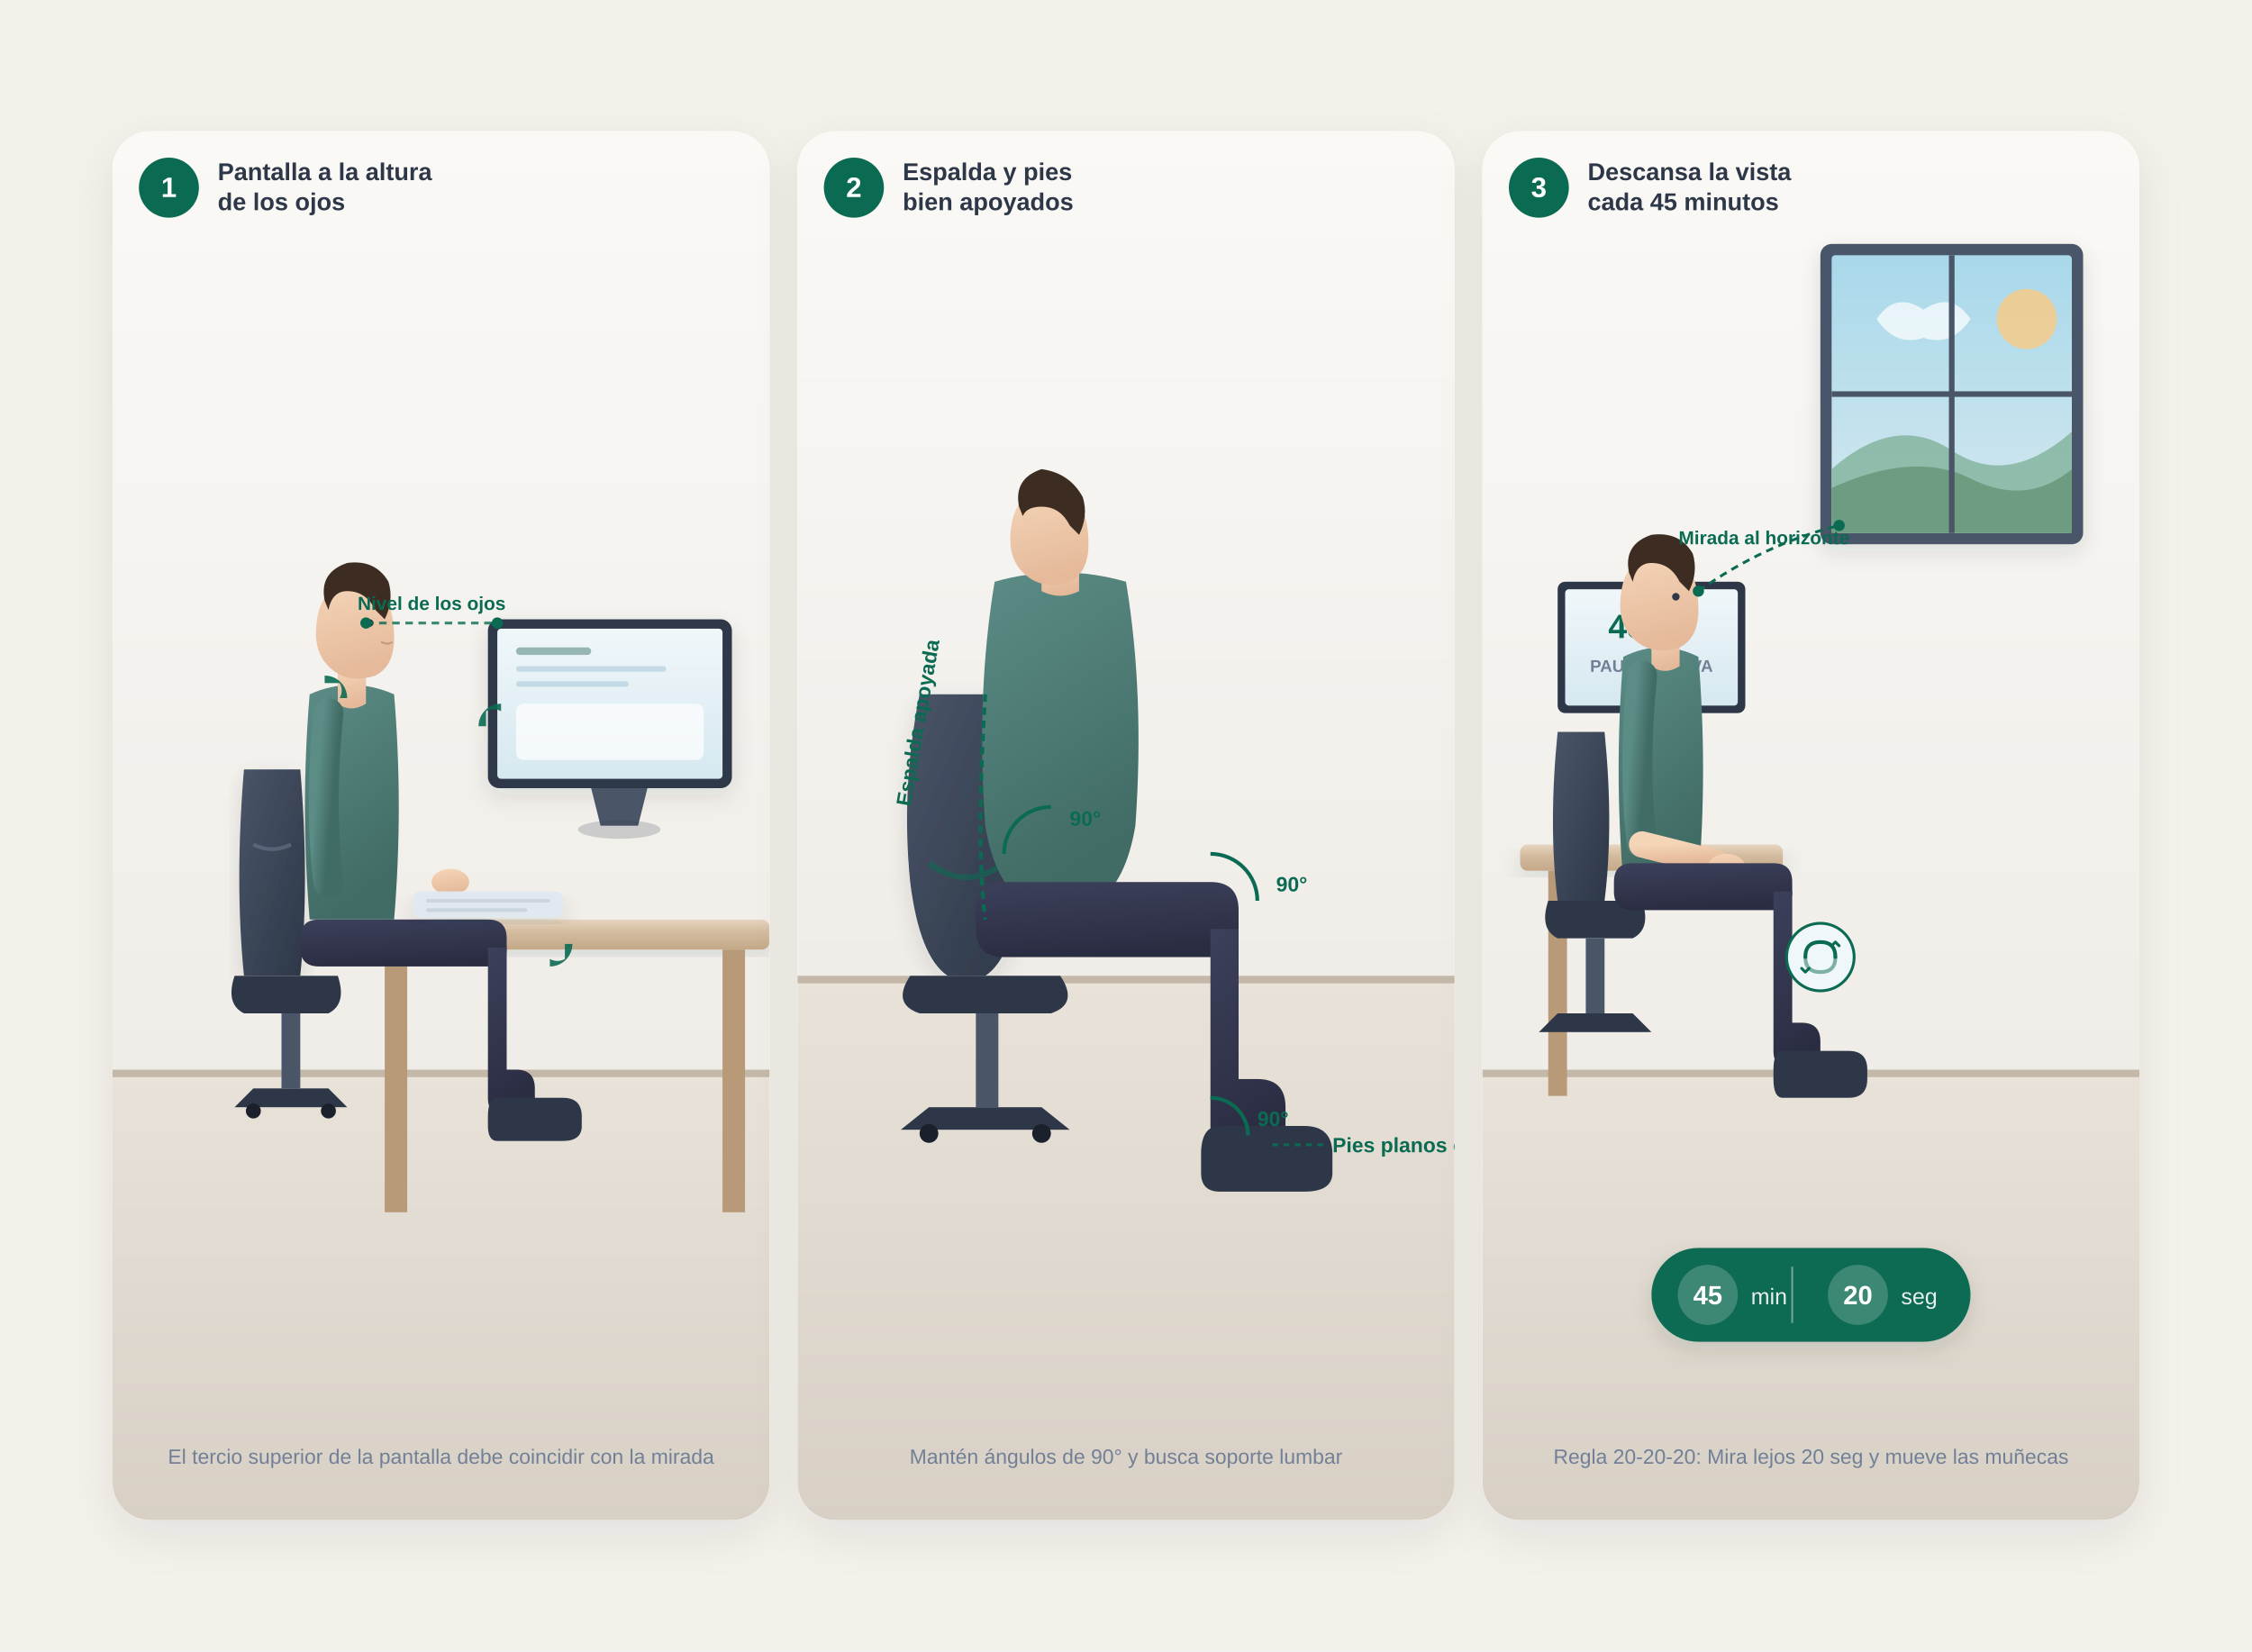
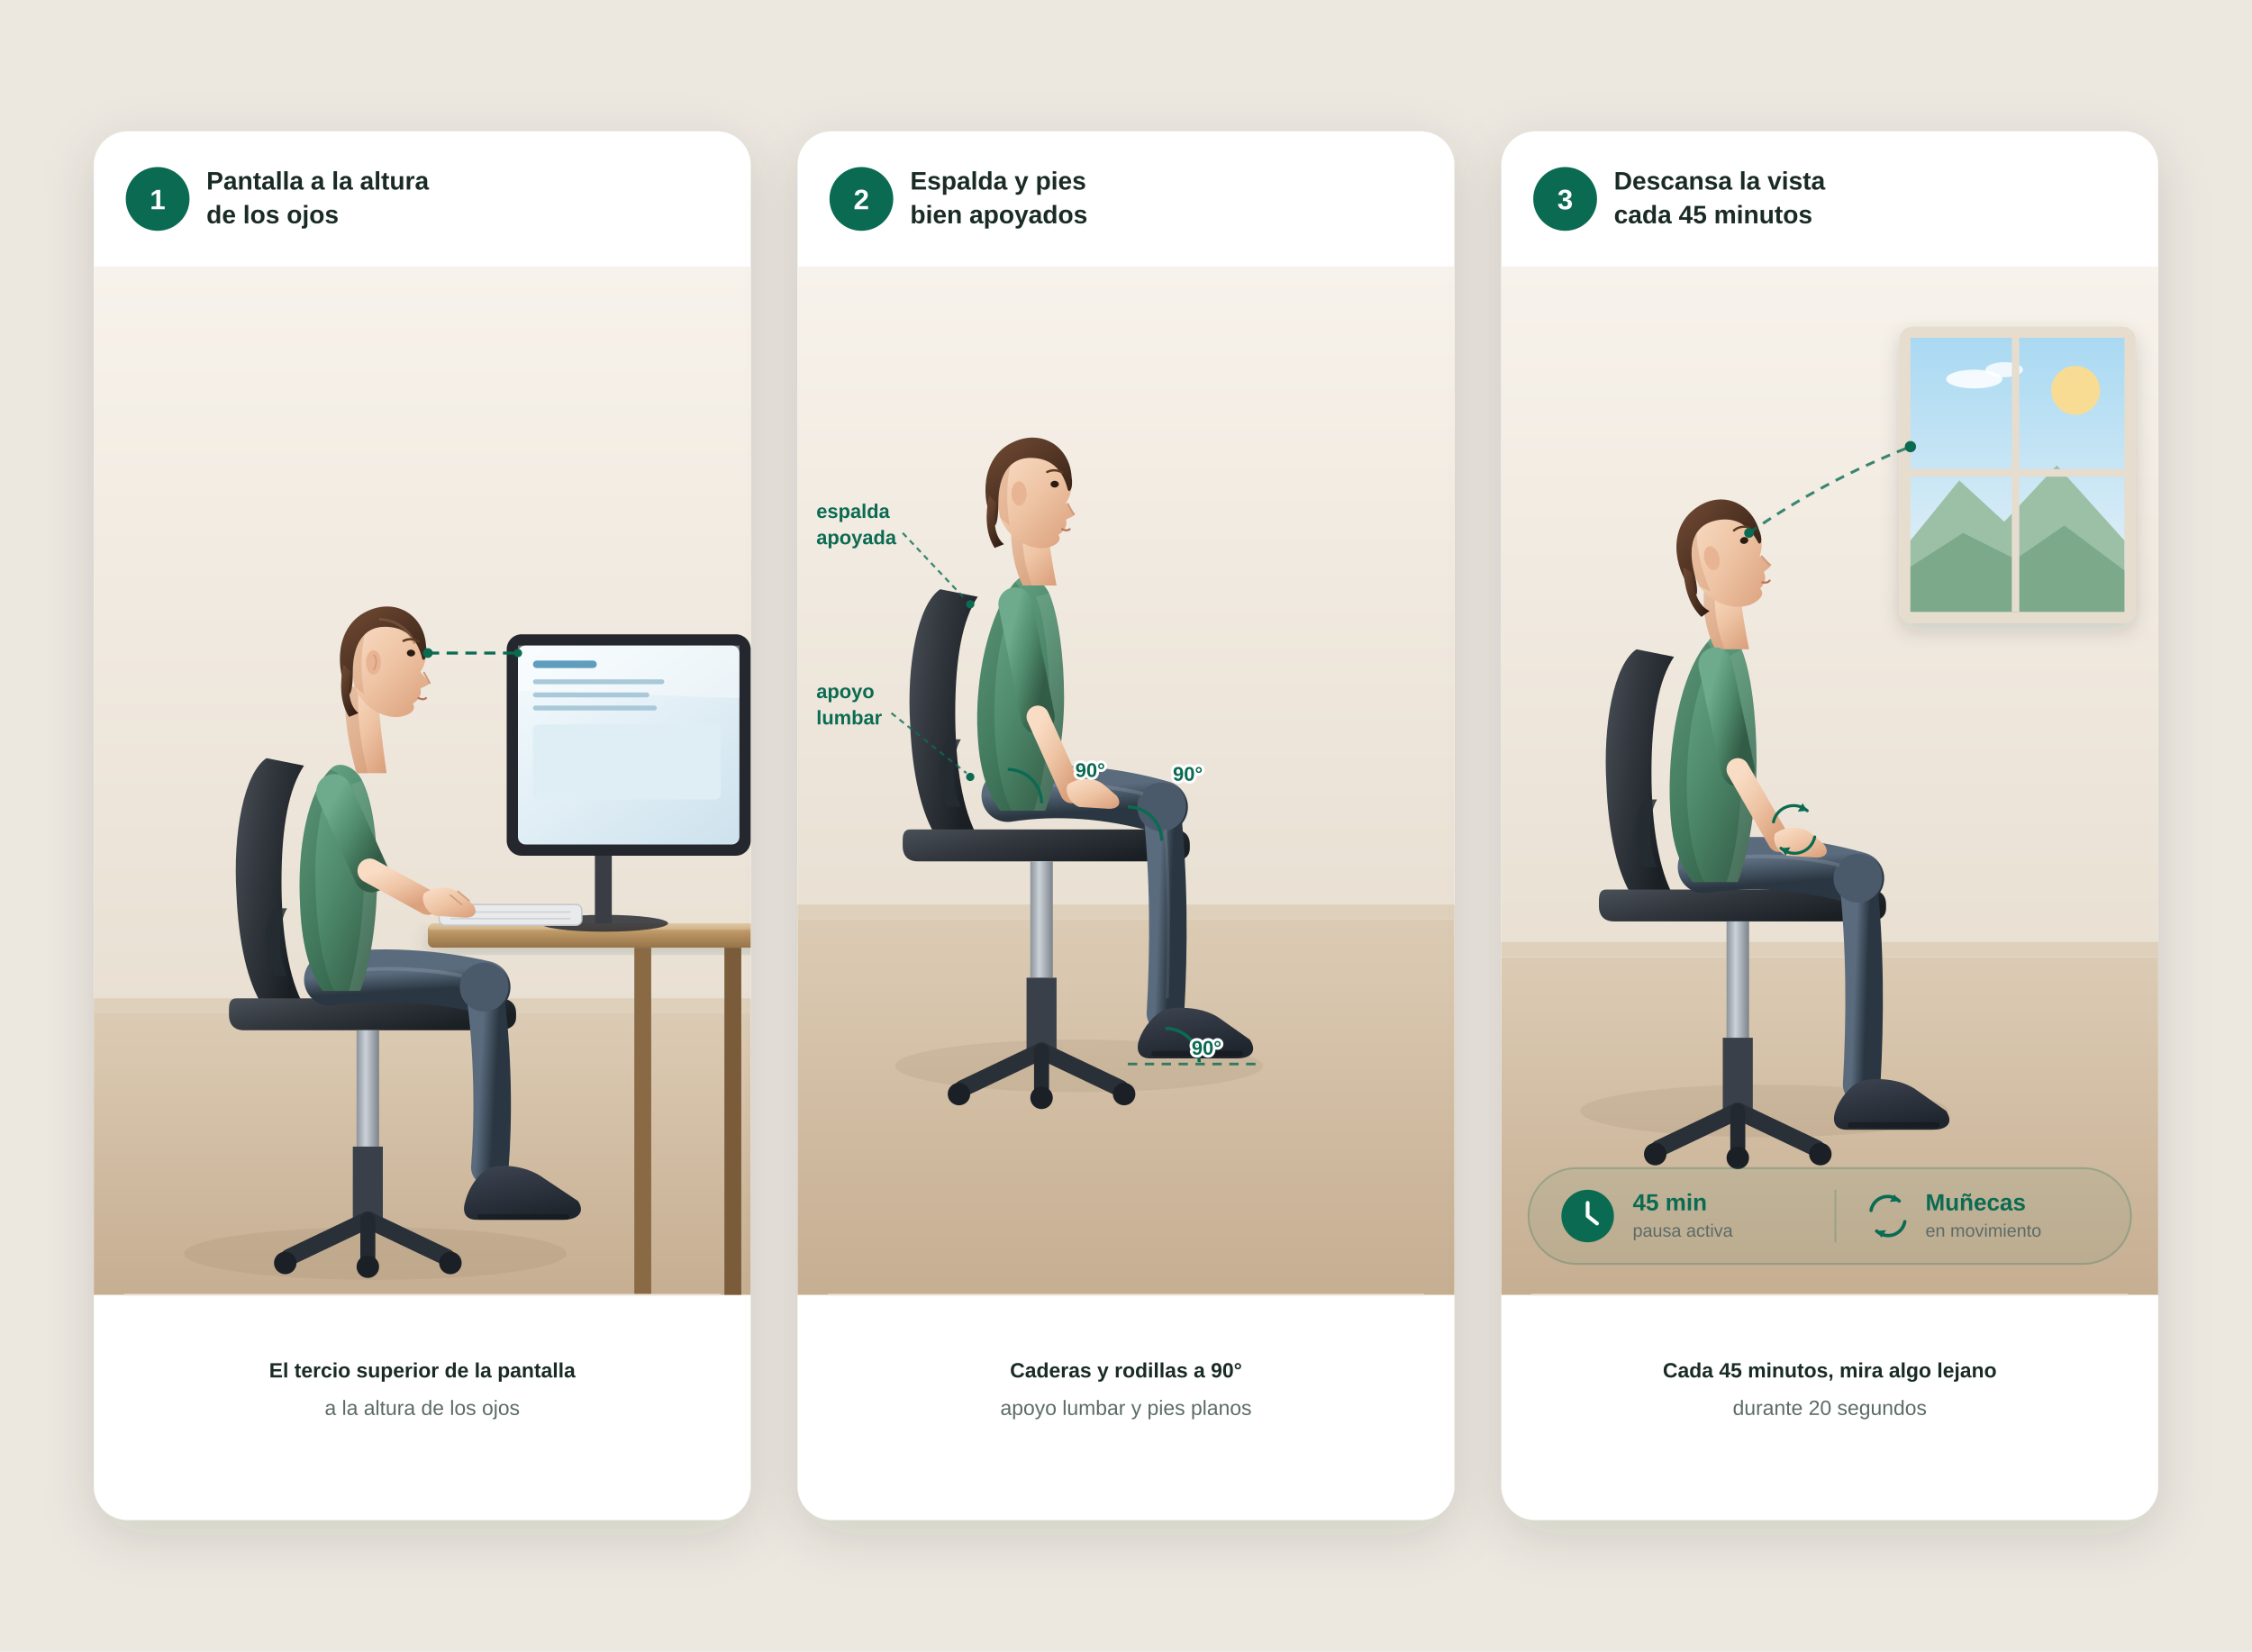
- <svg xmlns="http://www.w3.org/2000/svg" width="1200" height="880" viewBox="0 0 1200 880" role="img" aria-labelledby="erg-t erg-d" font-family="'Segoe UI', system-ui, -apple-system, 'Helvetica Neue', Arial, sans-serif">
+ <svg xmlns="http://www.w3.org/2000/svg" width="1200" height="880" viewBox="0 0 1200 880" role="img" aria-labelledby="erg-t erg-d" font-family="Segoe UI, system-ui, -apple-system, 'Helvetica Neue', Arial, sans-serif">
  <defs>
-     <filter id="shadow-soft" x="-15%" y="-15%" width="130%" height="140%">
-       <feDropShadow dx="0" dy="8" stdDeviation="12" flood-color="#1A2B3C" flood-opacity="0.08" />
+     <linearGradient id="gWall" x1="0" y1="0" x2="0" y2="1">
+       <stop offset="0" stop-color="#f7f2eb" />
+       <stop offset="1" stop-color="#e9e0d3" />
+     </linearGradient>
+     <linearGradient id="gFloor" x1="0" y1="0" x2="0" y2="1">
+       <stop offset="0" stop-color="#dccbb4" />
+       <stop offset="1" stop-color="#c6ae91" />
+     </linearGradient>
+     <linearGradient id="gDesk" x1="0" y1="0" x2="0" y2="1">
+       <stop offset="0" stop-color="#d8b88c" />
+       <stop offset="0.25" stop-color="#c39d69" />
+       <stop offset="1" stop-color="#96744a" />
+     </linearGradient>
+     <linearGradient id="gScreen" x1="0.1" y1="0" x2="0.9" y2="1">
+       <stop offset="0" stop-color="#f4fafd" />
+       <stop offset="1" stop-color="#cfe3ee" />
+     </linearGradient>
+     <linearGradient id="gSky" x1="0" y1="0" x2="0" y2="1">
+       <stop offset="0" stop-color="#a9d9f2" />
+       <stop offset="0.65" stop-color="#d3eaf6" />
+       <stop offset="1" stop-color="#eaf4fa" />
+     </linearGradient>
+     <linearGradient id="gSkin" x1="0.15" y1="0" x2="0.9" y2="1">
+       <stop offset="0" stop-color="#f9dcc4" />
+       <stop offset="0.5" stop-color="#eec4a4" />
+       <stop offset="1" stop-color="#dba17d" />
+     </linearGradient>
+     <linearGradient id="gShirt" x1="0.1" y1="0" x2="0.9" y2="1">
+       <stop offset="0" stop-color="#6dab8c" />
+       <stop offset="0.5" stop-color="#4e8a6b" />
+       <stop offset="1" stop-color="#335c46" />
+     </linearGradient>
+     <linearGradient id="gPants" x1="0.1" y1="0" x2="0.9" y2="1">
+       <stop offset="0" stop-color="#5a6b7e" />
+       <stop offset="0.5" stop-color="#42515f" />
+       <stop offset="1" stop-color="#2a3641" />
+     </linearGradient>
+     <linearGradient id="gChair" x1="0" y1="0" x2="1" y2="0.5">
+       <stop offset="0" stop-color="#4a5057" />
+       <stop offset="0.45" stop-color="#31373d" />
+       <stop offset="1" stop-color="#1a1f24" />
+     </linearGradient>
+     <linearGradient id="gHair" x1="0.2" y1="0" x2="0.9" y2="1">
+       <stop offset="0" stop-color="#6d4832" />
+       <stop offset="0.55" stop-color="#4a2f20" />
+       <stop offset="1" stop-color="#2b1a11" />
+     </linearGradient>
+     <linearGradient id="gShoe" x1="0" y1="0" x2="0.4" y2="1">
+       <stop offset="0" stop-color="#3d4552" />
+       <stop offset="1" stop-color="#20262e" />
+     </linearGradient>
+     <linearGradient id="gMetal" x1="0" y1="0" x2="1" y2="0">
+       <stop offset="0" stop-color="#8b929a" />
+       <stop offset="0.4" stop-color="#cbd2d8" />
+       <stop offset="1" stop-color="#7b828a" />
+     </linearGradient>
+     <filter id="fCard" x="-12%" y="-6%" width="124%" height="114%">
+       <feDropShadow dx="0" dy="8" stdDeviation="14" flood-color="#1a2b26" flood-opacity="0.13" />
    </filter>
-     <filter id="shadow-medium" x="-15%" y="-15%" width="130%" height="140%">
-       <feDropShadow dx="0" dy="4" stdDeviation="6" flood-color="#1A2B3C" flood-opacity="0.12" />
+     <filter id="fObj" x="-30%" y="-30%" width="160%" height="160%">
+       <feDropShadow dx="0" dy="4" stdDeviation="5" flood-color="#1a2b26" flood-opacity="0.16" />
    </filter>
-     <linearGradient id="grad-wall" x1="0" y1="0" x2="0" y2="1">
-       <stop offset="0" stop-color="#FAF9F6" />
-       <stop offset="1" stop-color="#F0EDE8" />
-     </linearGradient>
-     <linearGradient id="grad-floor" x1="0" y1="0" x2="0" y2="1">
-       <stop offset="0" stop-color="#E8E2D9" />
-       <stop offset="1" stop-color="#D8D0C5" />
-     </linearGradient>
-     <linearGradient id="grad-skin" x1="0" y1="0" x2="0.2" y2="1">
-       <stop offset="0" stop-color="#F5D5B8" />
-       <stop offset="1" stop-color="#E5B99A" />
-     </linearGradient>
-     <linearGradient id="grad-skin-shadow" x1="0" y1="0" x2="0" y2="1">
-       <stop offset="0" stop-color="#E5B99A" />
-       <stop offset="1" stop-color="#D4A585" />
-     </linearGradient>
-     <linearGradient id="grad-shirt" x1="0" y1="0" x2="0.3" y2="1">
-       <stop offset="0" stop-color="#5B8C85" />
-       <stop offset="1" stop-color="#416B65" />
-     </linearGradient>
-     <linearGradient id="grad-pants" x1="0" y1="0" x2="0.2" y2="1">
-       <stop offset="0" stop-color="#3D405B" />
-       <stop offset="1" stop-color="#2A2D42" />
-     </linearGradient>
-     <linearGradient id="grad-desk" x1="0" y1="0" x2="0" y2="1">
-       <stop offset="0" stop-color="#E8D5C0" />
-       <stop offset="0.4" stop-color="#D4BCA0" />
-       <stop offset="1" stop-color="#C4A888" />
-     </linearGradient>
-     <linearGradient id="grad-chair" x1="0" y1="0" x2="1" y2="1">
-       <stop offset="0" stop-color="#4A5568" />
-       <stop offset="1" stop-color="#2D3748" />
-     </linearGradient>
-     <linearGradient id="grad-screen" x1="0" y1="0" x2="0" y2="1">
-       <stop offset="0" stop-color="#F0F7FA" />
-       <stop offset="1" stop-color="#D6E8F0" />
-     </linearGradient>
-     <linearGradient id="grad-window" x1="0" y1="0" x2="0" y2="1">
-       <stop offset="0" stop-color="#A8D8EA" />
-       <stop offset="1" stop-color="#D4E8F0" />
-     </linearGradient>
-     <clipPath id="clip-panel">
-       <rect width="350" height="740" rx="20" />
+     <clipPath id="clipP">
+       <rect x="0" y="72" width="350" height="548" />
    </clipPath>
-     <path id="icon-90" d="M0,12 A12,12 0 0,1 12,0 L12,4 A8,8 0 0,0 4,4 L4,12 Z" fill="#0b6b52" opacity="0.9" />
+     <g id="chair">
+       <path d="M 4 -128 C -8 -120 -14 -88 -12 -56 C -11 -30 -6 -8 2 4 L 24 4 C 16 -10 12 -34 12 -62 C 12 -92 16 -112 24 -124 Z" fill="url(#gChair)" />
+       <path d="M 8 -48 C 2 -40 2 -22 8 -12 L 15 -12 C 10 -22 10 -40 15 -48 Z" fill="#252b31" opacity="0.85" />
+       <path d="M -12 0 L 128 0 C 134 0 137 3 137 8 L 137 10 C 137 15 133 17 127 17 L -8 17 C -14 17 -16 13 -16 9 L -16 6 C -16 2 -15 0 -12 0 Z" fill="url(#gChair)" />
+       <rect x="52" y="17" width="12" height="62" fill="url(#gMetal)" />
+       <rect x="50" y="79" width="16" height="40" fill="#39404a" />
+       <path d="M 58 118 L 16 138" stroke="#2a3037" stroke-width="9" stroke-linecap="round" />
+       <path d="M 58 118 L 100 138" stroke="#2a3037" stroke-width="9" stroke-linecap="round" />
+       <path d="M 58 118 L 58 138" stroke="#232930" stroke-width="8" stroke-linecap="round" />
+       <circle cx="14" cy="141" r="6" fill="#1b2026" />
+       <circle cx="102" cy="141" r="6" fill="#1b2026" />
+       <circle cx="58" cy="143" r="6" fill="#1b2026" />
+     </g>
  </defs>
-   <rect width="1200" height="880" fill="#F4F1EA" />
-   <g transform="translate(60, 70)">
-     <rect width="350" height="740" rx="20" fill="#FFFFFF" filter="url(#shadow-soft)" />
-     <g clip-path="url(#clip-panel)">
-       <rect width="350" height="500" fill="url(#grad-wall)" />
-       <path d="M0,500 L350,500 L350,740 L0,740 Z" fill="url(#grad-floor)" />
-       <rect y="500" width="350" height="4" fill="#C4B8A8" />
-       <rect x="130" y="420" width="220" height="16" rx="4" fill="url(#grad-desk)" filter="url(#shadow-medium)" />
-       <rect x="145" y="436" width="12" height="140" fill="#B89A78" />
-       <rect x="325" y="436" width="12" height="140" fill="#B89A78" />
-       <rect x="200" y="260" width="130" height="90" rx="6" fill="#2D3748" filter="url(#shadow-medium)" />
-       <rect x="205" y="265" width="120" height="80" rx="2" fill="url(#grad-screen)" />
-       <rect x="215" y="275" width="40" height="4" rx="2" fill="#5B8C85" opacity="0.6" />
-       <rect x="215" y="285" width="80" height="3" rx="1.5" fill="#A0C4D4" opacity="0.5" />
-       <rect x="215" y="293" width="60" height="3" rx="1.5" fill="#A0C4D4" opacity="0.5" />
-       <rect x="215" y="305" width="100" height="30" rx="4" fill="#FFFFFF" opacity="0.7" />
-       <path d="M255,350 L260,370 L280,370 L285,350 Z" fill="#4A5568" />
-       <ellipse cx="270" cy="372" rx="22" ry="5" fill="#2D3748" opacity="0.2" />
-       <g transform="translate(60, 340)">
-         <path d="M10,0 Q5,60 10,110 L40,110 Q45,60 40,0 Z" fill="url(#grad-chair)" filter="url(#shadow-medium)" />
-         <path d="M15,40 Q25,45 35,40" stroke="#718096" stroke-width="2" fill="none" opacity="0.5" />
-         <path d="M5,110 Q0,125 10,130 L55,130 Q65,125 60,110 Z" fill="#2D3748" />
-         <rect x="30" y="130" width="10" height="40" fill="#4A5568" />
-         <path d="M15,170 L55,170 L65,180 L5,180 Z" fill="#2D3748" />
-         <circle cx="15" cy="182" r="4" fill="#1A202C" />
-         <circle cx="55" cy="182" r="4" fill="#1A202C" />
+   <rect width="1200" height="880" fill="#ece7df" />
+   <g transform="translate(50,70)">
+     <rect width="350" height="740" rx="18" fill="#ffffff" filter="url(#fCard)" />
+     <circle cx="34" cy="36" r="17" fill="#0b6b52" />
+     <text x="34" y="41.5" text-anchor="middle" font-size="15" font-weight="700" fill="#ffffff">1</text>
+     <text x="60" y="31" font-size="13.5" font-weight="700" fill="#1a2b26">Pantalla a la altura</text>
+     <text x="60" y="49" font-size="13.5" font-weight="700" fill="#1a2b26">de los ojos</text>
+     <g clip-path="url(#clipP)">
+       <rect x="0" y="72" width="350" height="398" fill="url(#gWall)" />
+       <rect x="0" y="470" width="350" height="150" fill="url(#gFloor)" />
+       <rect x="0" y="462" width="350" height="8" fill="#ded0bb" />
+       <ellipse cx="150" cy="598" rx="102" ry="14" fill="#8a7355" opacity="0.14" />
+       <rect x="178" y="422" width="180" height="13" rx="3" fill="url(#gDesk)" filter="url(#fObj)" />
+       <rect x="178" y="422" width="180" height="3.5" rx="1.75" fill="#ffffff" opacity="0.22" />
+       <rect x="288" y="435" width="9" height="185" fill="#8a6a45" />
+       <rect x="336" y="435" width="9" height="185" fill="#7a5c3a" />
+       <ellipse cx="272" cy="422" rx="34" ry="4.5" fill="#2a2d33" opacity="0.85" />
+       <rect x="267" y="384" width="9" height="38" fill="#3a3d44" />
+       <rect x="220" y="268" width="130" height="118" rx="8" fill="#24272d" />
+       <rect x="226" y="274" width="118" height="106" rx="4" fill="url(#gScreen)" />
+       <path d="M 226 274 L 344 274 L 344 302 L 226 298 Z" fill="#ffffff" opacity="0.38" />
+       <rect x="234" y="282" width="34" height="4" rx="2" fill="#5f9dbe" />
+       <rect x="234" y="292" width="70" height="2.6" rx="1.3" fill="#a9c9d9" />
+       <rect x="234" y="299" width="62" height="2.6" rx="1.3" fill="#a9c9d9" />
+       <rect x="234" y="306" width="66" height="2.6" rx="1.3" fill="#a9c9d9" />
+       <rect x="234" y="316" width="100" height="40" rx="3" fill="#dfeef5" />
+       <rect x="184" y="412" width="76" height="11" rx="3" fill="#e9eaec" stroke="#c6c8cc" stroke-width="0.8" />
+       <path d="M 190 416 H 254 M 190 419.5 H 254" stroke="#cfd1d5" stroke-width="0.8" />
+       <use href="#chair" transform="translate(88,462)" />
+       <path d="M 126 452 C 152 448 182 450 208 456" fill="none" stroke="url(#gPants)" stroke-width="28" stroke-linecap="round" />
+       <path d="M 208 456 C 213 490 213 528 211 552" fill="none" stroke="url(#gPants)" stroke-width="20" stroke-linecap="round" />
+       <circle cx="208" cy="456" r="13" fill="#4a5a6a" />
+       <path d="M 212 552 C 206 554 200 562 198 570 C 196 576 198 580 204 580 L 250 580 C 258 580 262 576 258 570 L 240 558 C 232 552 220 550 212 552 Z" fill="url(#gShoe)" />
+       <path d="M 206 578.5 L 252 578.5" stroke="#12161b" stroke-width="3" stroke-linecap="round" opacity="0.55" />
+       <path d="M 132 448 C 152 445 176 446 196 450" fill="none" stroke="#ffffff" stroke-width="2" opacity="0.13" />
+       <path d="M 126 340 C 114 352 108 382 110 414 C 111 436 116 450 122 458 L 142 458 C 148 442 151 418 151 396 C 151 374 148 356 143 346 C 139 338 130 335 126 340 Z" fill="url(#gShirt)" />
+       <path d="M 126 340 C 114 352 108 382 110 414 C 111 436 116 450 122 458 L 128 458 C 121 444 118 418 118 396 C 118 372 122 352 130 342 Z" fill="#1e4634" opacity="0.24" />
+       <path d="M 143 346 C 148 358 151 378 151 396 C 151 418 148 442 142 458 L 136 458 C 141 440 144 416 144 396 C 144 376 141 358 137 348 Z" fill="#ffffff" opacity="0.1" />
+       <path d="M 134 296 C 133 312 136 328 140 342 L 156 342 C 154 328 152 312 151 296 Z" fill="url(#gSkin)" />
+       <path d="M 134 296 C 133 312 136 328 140 342 L 146 342 C 142 326 140 310 141 296 Z" fill="#c98f6c" opacity="0.38" />
+       <path d="M 155 255 C 168 255 176 264 177 276 C 177.5 281 176 285 174 288 L 179 294 C 177 296 175 296 174 297 C 175 300 173 303 170 305 C 172 308 169 311 163 312 C 153 313 143 306 139 296 C 136 286 137 268 144 261 C 147 257 151 255 155 255 Z" fill="url(#gSkin)" />
+       <path d="M 139 296 C 137 286 138 270 146 262 C 142 274 142 288 144 300 Z" fill="#d19a78" opacity="0.4" />
+       <ellipse cx="149" cy="283" rx="4" ry="6.5" fill="#e8b494" />
+       <path d="M 149 279 C 151 280 151 285 149 287" fill="none" stroke="#cf9b7b" stroke-width="0.8" />
+       <path d="M 136 300 C 128 286 129 264 145 256 C 161 248 176 258 177 274 C 178 280 176 283 175 281 C 172 269 165 264 155 264 C 144 264 138 273 138 288 C 138 296 137 300 136 300 Z" fill="url(#gHair)" />
+       <path d="M 137 288 C 135 298 136 306 141 310 L 136 312 C 131 304 131 294 133 284 Z" fill="url(#gHair)" />
+       <path d="M 152 260 C 160 260 168 265 171 273" fill="none" stroke="#8a6144" stroke-width="1.4" opacity="0.55" />
+       <ellipse cx="169" cy="278" rx="2.2" ry="1.8" fill="#2b1c12" />
+       <path d="M 165 271.5 Q 169 269.6 173 271.8" stroke="#5a3a20" stroke-width="1.2" fill="none" stroke-linecap="round" />
+       <path d="M 173 302 Q 175.5 303.2 177 302" stroke="#b8745e" stroke-width="1.1" fill="none" stroke-linecap="round" />
+       <path d="M 176 288.5 L 179 294" stroke="#d19a78" stroke-width="1" fill="none" stroke-linecap="round" />
+       <path d="M 128 352 L 148 396" stroke="url(#gShirt)" stroke-width="19" stroke-linecap="round" />
+       <path d="M 147 394 L 178 411" stroke="url(#gSkin)" stroke-width="13" stroke-linecap="round" />
+       <path d="M 176 406 C 182 402 190 402 195 406 L 202 412 C 205 416 203 419 198 419 L 182 418 C 177 416 174 410 176 406 Z" fill="url(#gSkin)" />
+       <path d="M 190 407 L 196 412 M 194 405 L 200 410" stroke="#d3a184" stroke-width="0.9" stroke-linecap="round" />
+       <path d="M 178 278 H 226" stroke="#0b6b52" stroke-width="1.6" stroke-dasharray="6 4" fill="none" />
+       <circle cx="178" cy="278" r="2.6" fill="#0b6b52" />
+       <circle cx="226" cy="278" r="2.2" fill="#0b6b52" />
+     </g>
+     <line x1="16" y1="620" x2="334" y2="620" stroke="#ece5db" stroke-width="1" />
+     <text x="175" y="664" text-anchor="middle" font-size="11" font-weight="600" fill="#1a2b26">El tercio superior de la pantalla</text>
+     <text x="175" y="684" text-anchor="middle" font-size="11" fill="#5c6b68">a la altura de los ojos</text>
+   </g>
+   <g transform="translate(425,70)">
+     <rect width="350" height="740" rx="18" fill="#ffffff" filter="url(#fCard)" />
+     <circle cx="34" cy="36" r="17" fill="#0b6b52" />
+     <text x="34" y="41.5" text-anchor="middle" font-size="15" font-weight="700" fill="#ffffff">2</text>
+     <text x="60" y="31" font-size="13.5" font-weight="700" fill="#1a2b26">Espalda y pies</text>
+     <text x="60" y="49" font-size="13.5" font-weight="700" fill="#1a2b26">bien apoyados</text>
+     <g clip-path="url(#clipP)">
+       <rect x="0" y="72" width="350" height="348" fill="url(#gWall)" />
+       <rect x="0" y="420" width="350" height="200" fill="url(#gFloor)" />
+       <rect x="0" y="412" width="350" height="8" fill="#ded0bb" />
+       <ellipse cx="150" cy="498" rx="98" ry="14" fill="#8a7355" opacity="0.14" />
+       <use href="#chair" transform="translate(72,372)" />
+       <path d="M 112 354 C 138 350 166 352 194 360" fill="none" stroke="url(#gPants)" stroke-width="28" stroke-linecap="round" />
+       <path d="M 194 360 C 198 396 198 436 196 470" fill="none" stroke="url(#gPants)" stroke-width="20" stroke-linecap="round" />
+       <circle cx="194" cy="360" r="13" fill="#4a5a6a" />
+       <path d="M 196 468 C 190 470 184 478 182 484 C 180 490 182 494 188 494 L 234 494 C 242 494 245 490 241 484 L 224 472 C 216 467 204 466 196 468 Z" fill="url(#gShoe)" />
+       <path d="M 190 491.5 L 236 491.5" stroke="#12161b" stroke-width="3" stroke-linecap="round" opacity="0.55" />
+       <path d="M 118 350 C 140 347 164 348 184 353" fill="none" stroke="#ffffff" stroke-width="2" opacity="0.13" />
+       <path d="M 196 372 C 198 400 198 436 197 462" fill="none" stroke="#ffffff" stroke-width="1.6" opacity="0.1" />
+       <path d="M 116 240 C 102 256 94 292 96 322 C 97 342 102 354 108 362 L 132 362 C 138 346 142 322 142 302 C 142 280 139 258 134 246 C 130 238 121 234 116 240 Z" fill="url(#gShirt)" />
+       <path d="M 116 240 C 102 256 94 292 96 322 C 97 342 102 354 108 362 L 114 362 C 107 348 104 324 105 302 C 106 278 110 258 119 244 Z" fill="#1e4634" opacity="0.24" />
+       <path d="M 134 246 C 139 260 142 280 142 302 C 142 322 138 346 132 362 L 126 362 C 132 344 134 320 134 300 C 134 278 131 258 127 248 Z" fill="#ffffff" opacity="0.1" />
+       <path d="M 114 208 C 113 222 116 234 120 242 L 138 242 C 136 232 134 220 133 208 Z" fill="url(#gSkin)" />
+       <path d="M 114 208 C 113 222 116 234 120 242 L 125 242 C 121 232 119 220 120 208 Z" fill="#c98f6c" opacity="0.38" />
+       <path d="M 124 165 C 137 165 145 174 146 186 C 146.5 191 145 195 143 198 L 148 204 C 146 206 144 206 143 207 C 144 210 142 213 139 215 C 141 218 138 221 132 222 C 122 223 112 216 108 206 C 105 196 106 178 113 171 C 116 167 120 165 124 165 Z" fill="url(#gSkin)" />
+       <path d="M 108 206 C 106 196 107 180 115 172 C 111 184 111 198 113 210 Z" fill="#d19a78" opacity="0.4" />
+       <ellipse cx="118" cy="193" rx="4" ry="6.5" fill="#e8b494" />
+       <path d="M 105 210 C 97 196 98 174 114 166 C 130 158 145 168 146 184 C 147 190 145 193 144 191 C 141 179 134 174 124 174 C 113 174 107 183 107 198 C 107 206 106 210 105 210 Z" fill="url(#gHair)" />
+       <path d="M 106 198 C 104 208 105 216 110 220 L 105 222 C 100 214 100 204 102 194 Z" fill="url(#gHair)" />
+       <ellipse cx="137" cy="188" rx="2.2" ry="1.8" fill="#2b1c12" />
+       <path d="M 133 181.5 Q 137 179.6 141 181.8" stroke="#5a3a20" stroke-width="1.2" fill="none" stroke-linecap="round" />
+       <path d="M 141 212 Q 143.5 213.2 145 212" stroke="#b8745e" stroke-width="1.1" fill="none" stroke-linecap="round" />
+       <path d="M 144 198.5 L 147 204" stroke="#d19a78" stroke-width="1" fill="none" stroke-linecap="round" />
+       <path d="M 116 252 L 128 312" stroke="url(#gShirt)" stroke-width="18" stroke-linecap="round" />
+       <path d="M 128 312 L 146 352" stroke="url(#gSkin)" stroke-width="12" stroke-linecap="round" />
+       <path d="M 144 348 C 150 344 158 344 163 348 L 170 354 C 173 358 171 361 166 361 L 150 360 C 145 358 142 352 144 348 Z" fill="url(#gSkin)" />
+       <path d="M 112 340 A 18 18 0 0 1 130 358" fill="none" stroke="#0b6b52" stroke-width="1.7" />
+       <text x="148" y="344" font-size="10.5" font-weight="700" fill="#0b6b52" stroke="#ffffff" stroke-width="3" paint-order="stroke" stroke-linejoin="round">90°</text>
+       <path d="M 176 360 A 18 18 0 0 1 194 378" fill="none" stroke="#0b6b52" stroke-width="1.7" />
+       <text x="200" y="346" font-size="10.5" font-weight="700" fill="#0b6b52" stroke="#ffffff" stroke-width="3" paint-order="stroke" stroke-linejoin="round">90°</text>
+       <path d="M 196 478 A 18 18 0 0 1 214 496" fill="none" stroke="#0b6b52" stroke-width="1.7" />
+       <text x="210" y="492" font-size="10.5" font-weight="700" fill="#0b6b52" stroke="#ffffff" stroke-width="3" paint-order="stroke" stroke-linejoin="round">90°</text>
+       <path d="M 176 497 H 246" stroke="#0b6b52" stroke-width="1.4" stroke-dasharray="5 4" opacity="0.8" />
+       <text x="10" y="206" font-size="10.5" font-weight="700" fill="#0b6b52">espalda</text>
+       <text x="10" y="220" font-size="10.5" font-weight="700" fill="#0b6b52">apoyada</text>
+       <path d="M 56 214 L 90 250" stroke="#0b6b52" stroke-width="1.1" stroke-dasharray="3 2.5" fill="none" opacity="0.8" />
+       <circle cx="92" cy="252" r="2.2" fill="#0b6b52" />
+       <text x="10" y="302" font-size="10.5" font-weight="700" fill="#0b6b52">apoyo</text>
+       <text x="10" y="316" font-size="10.5" font-weight="700" fill="#0b6b52">lumbar</text>
+       <path d="M 50 310 L 90 342" stroke="#0b6b52" stroke-width="1.1" stroke-dasharray="3 2.5" fill="none" opacity="0.8" />
+       <circle cx="92" cy="344" r="2.2" fill="#0b6b52" />
+     </g>
+     <line x1="16" y1="620" x2="334" y2="620" stroke="#ece5db" stroke-width="1" />
+     <text x="175" y="664" text-anchor="middle" font-size="11" font-weight="600" fill="#1a2b26">Caderas y rodillas a 90°</text>
+     <text x="175" y="684" text-anchor="middle" font-size="11" fill="#5c6b68">apoyo lumbar y pies planos</text>
+   </g>
+   <g transform="translate(800,70)">
+     <rect width="350" height="740" rx="18" fill="#ffffff" filter="url(#fCard)" />
+     <circle cx="34" cy="36" r="17" fill="#0b6b52" />
+     <text x="34" y="41.5" text-anchor="middle" font-size="15" font-weight="700" fill="#ffffff">3</text>
+     <text x="60" y="31" font-size="13.5" font-weight="700" fill="#1a2b26">Descansa la vista</text>
+     <text x="60" y="49" font-size="13.5" font-weight="700" fill="#1a2b26">cada 45 minutos</text>
+     <g clip-path="url(#clipP)">
+       <rect x="0" y="72" width="350" height="368" fill="url(#gWall)" />
+       <rect x="0" y="440" width="350" height="180" fill="url(#gFloor)" />
+       <rect x="0" y="432" width="350" height="8" fill="#ded0bb" />
+       <ellipse cx="140" cy="522" rx="98" ry="14" fill="#8a7355" opacity="0.14" />
+       <rect x="212" y="104" width="126" height="158" rx="7" fill="#e6ddcf" filter="url(#fObj)" />
+       <rect x="218" y="110" width="114" height="146" fill="url(#gSky)" />
+       <circle cx="306" cy="138" r="13" fill="#f8dc94" />
+       <ellipse cx="252" cy="132" rx="15" ry="5" fill="#ffffff" opacity="0.85" />
+       <ellipse cx="268" cy="127" rx="10" ry="4" fill="#ffffff" opacity="0.8" />
+       <path d="M 218 218 L 244 186 L 268 208 L 296 178 L 332 218 L 332 256 L 218 256 Z" fill="#9cc0a6" />
+       <path d="M 218 232 L 246 214 L 274 228 L 300 210 L 332 234 L 332 256 L 218 256 Z" fill="#7ba98a" />
+       <rect x="272" y="110" width="4" height="146" fill="#e6ddcf" />
+       <rect x="218" y="180" width="114" height="4" fill="#e6ddcf" />
+       <use href="#chair" transform="translate(68,404)" />
+       <path d="M 108 392 C 134 388 162 390 190 398" fill="none" stroke="url(#gPants)" stroke-width="28" stroke-linecap="round" />
+       <path d="M 190 398 C 194 434 194 472 192 508" fill="none" stroke="url(#gPants)" stroke-width="20" stroke-linecap="round" />
+       <circle cx="190" cy="398" r="13" fill="#4a5a6a" />
+       <path d="M 192 506 C 186 508 180 516 178 522 C 176 528 178 532 184 532 L 230 532 C 238 532 241 528 237 522 L 220 510 C 212 505 200 504 192 506 Z" fill="url(#gShoe)" />
+       <path d="M 186 529.5 L 232 529.5" stroke="#12161b" stroke-width="3" stroke-linecap="round" opacity="0.55" />
+       <path d="M 114 388 C 136 385 160 386 180 391" fill="none" stroke="#ffffff" stroke-width="2" opacity="0.13" />
+       <path d="M 110 272 C 96 288 88 326 90 362 C 91 382 96 392 102 400 L 126 400 C 132 384 136 358 136 336 C 136 312 133 288 128 276 C 124 268 115 264 110 272 Z" fill="url(#gShirt)" />
+       <path d="M 110 272 C 96 288 88 326 90 362 C 91 382 96 392 102 400 L 108 400 C 101 386 98 362 99 340 C 100 316 104 296 113 278 Z" fill="#1e4634" opacity="0.24" />
+       <path d="M 128 276 C 133 290 136 312 136 336 C 136 358 132 384 126 400 L 120 400 C 126 382 128 358 128 338 C 128 316 125 296 121 280 Z" fill="#ffffff" opacity="0.1" />
+       <path d="M 108 244 C 107 258 110 268 114 276 L 132 276 C 130 266 128 254 127 244 Z" fill="url(#gSkin)" />
+       <path d="M 108 244 C 107 258 110 268 114 276 L 119 276 C 115 266 113 254 114 244 Z" fill="#c98f6c" opacity="0.38" />
+       <g transform="rotate(-14 118 226)">
+         <path d="M 118 198 C 131 198 139 207 140 219 C 140.5 224 139 228 137 231 L 142 237 C 140 239 138 239 137 240 C 138 243 136 246 133 248 C 135 251 132 254 126 255 C 116 256 106 249 102 239 C 99 229 100 211 107 204 C 110 200 114 198 118 198 Z" fill="url(#gSkin)" />
+         <path d="M 102 239 C 100 229 101 213 109 205 C 105 217 105 231 107 243 Z" fill="#d19a78" opacity="0.4" />
+         <ellipse cx="112" cy="226" rx="4" ry="6.5" fill="#e8b494" />
+         <path d="M 99 243 C 91 229 92 207 108 199 C 124 191 139 201 140 217 C 141 223 139 226 138 224 C 135 212 128 207 118 207 C 107 207 101 216 101 231 C 101 239 100 243 99 243 Z" fill="url(#gHair)" />
+         <path d="M 100 231 C 98 241 99 249 104 253 L 99 255 C 94 247 94 237 96 227 Z" fill="url(#gHair)" />
+         <ellipse cx="131" cy="221" rx="2.2" ry="1.8" fill="#2b1c12" />
+         <path d="M 127 214.5 Q 131 212.6 135 214.8" stroke="#5a3a20" stroke-width="1.2" fill="none" stroke-linecap="round" />
+         <path d="M 135 245 Q 137.5 246.2 139 245" stroke="#b8745e" stroke-width="1.1" fill="none" stroke-linecap="round" />
+         <path d="M 138 231.5 L 141 237" stroke="#d19a78" stroke-width="1" fill="none" stroke-linecap="round" />
      </g>
-       <g transform="translate(85, 200)">
-         <path d="M25,220 L115,220 Q125,220 125,230 L125,235 Q125,245 115,245 L25,245 Q15,245 15,235 L15,230 Q15,220 25,220 Z" fill="url(#grad-pants)" />
-         <path d="M115,235 L115,315 Q115,325 125,325 L130,325 Q140,325 140,315 L140,310 Q140,300 130,300 L125,300 L125,235 Z" fill="url(#grad-pants)" />
-         <path d="M120,315 L155,315 Q165,315 165,325 L165,330 Q165,338 155,338 L120,338 Q115,338 115,330 L115,325 Q115,315 120,315 Z" fill="#2D3748" />
-         <path d="M20,100 Q15,160 20,220 L65,220 Q70,160 65,100 Q42,90 20,100 Z" fill="url(#grad-shirt)" />
-         <path d="M35,85 L35,105 Q42,110 50,105 L50,85 Z" fill="url(#grad-skin)" />
-         <path d="M42,40 Q30,40 25,55 Q20,75 30,85 Q40,95 55,90 Q65,85 65,70 Q65,50 55,42 Q48,38 42,40 Z" fill="url(#grad-skin)" />
-         <path d="M28,50 Q25,35 40,30 Q55,28 62,40 Q65,50 60,60 L55,55 Q50,45 40,45 Q32,45 30,55 Z" fill="#3D2C22" />
-         <circle cx="52" cy="62" r="2" fill="#2D3748" />
-         <path d="M58,72 Q62,74 64,72" stroke="#C49A7A" stroke-width="1" fill="none" />
-         <path d="M30,110 Q25,160 30,200" stroke="url(#grad-shirt)" stroke-width="16" stroke-linecap="round" fill="none" />
-         <path d="M30,200 L90,200" stroke="url(#grad-skin)" stroke-width="14" stroke-linecap="round" fill="none" />
-         <ellipse cx="95" cy="200" rx="10" ry="7" fill="url(#grad-skin)" />
+       <path d="M 114 284 L 126 340" stroke="url(#gShirt)" stroke-width="18" stroke-linecap="round" />
+       <path d="M 126 340 L 148 378" stroke="url(#gSkin)" stroke-width="12" stroke-linecap="round" />
+       <path d="M 146 374 C 152 370 160 370 165 374 L 172 380 C 175 384 173 387 168 387 L 152 386 C 147 384 144 378 146 374 Z" fill="url(#gSkin)" />
+       <g transform="translate(156,372)" fill="none" stroke="#0b6b52" stroke-width="1.6" stroke-linecap="round">
+         <path d="M -11 -4 A 11 11 0 0 1 7 -10" />
+         <path d="M 7 -10 L 2 -9.5 L 4.5 -14 Z" fill="#0b6b52" stroke="none" />
+         <path d="M 11 4 A 11 11 0 0 1 -7 10" />
+         <path d="M -7 10 L -2 9.5 L -4.5 14 Z" fill="#0b6b52" stroke="none" />
      </g>
-       <rect x="160" y="405" width="80" height="14" rx="4" fill="#E2E8F0" filter="url(#shadow-medium)" />
-       <line x1="168" y1="410" x2="232" y2="410" stroke="#CBD5E0" stroke-width="2" stroke-linecap="round" />
-       <line x1="168" y1="415" x2="220" y2="415" stroke="#CBD5E0" stroke-width="2" stroke-linecap="round" />
-       <line x1="135" y1="262" x2="205" y2="262" stroke="#0b6b52" stroke-width="1.5" stroke-dasharray="4 3" opacity="0.8" />
-       <circle cx="135" cy="262" r="3" fill="#0b6b52" />
-       <circle cx="205" cy="262" r="3" fill="#0b6b52" />
-       <text x="170" y="255" text-anchor="middle" font-size="10" font-weight="600" fill="#0b6b52">Nivel de los ojos</text>
-       <use href="#icon-90" x="105" y="290" transform="rotate(90, 115, 300)" />
-       <use href="#icon-90" x="195" y="305" />
-       <use href="#icon-90" x="225" y="425" transform="rotate(180, 235, 435)" />
-     </g>
-     <circle cx="30" cy="30" r="16" fill="#0b6b52" />
-     <text x="30" y="35" text-anchor="middle" font-size="15" font-weight="700" fill="#FFFFFF">1</text>
-     <text x="56" y="26" font-size="13" font-weight="700" fill="#2D3748">Pantalla a la altura</text>
-     <text x="56" y="42" font-size="13" font-weight="700" fill="#2D3748">de los ojos</text>
-     <text x="175" y="710" text-anchor="middle" font-size="11" fill="#718096">El tercio superior de la pantalla debe coincidir con la mirada</text>
-   </g>
-   <g transform="translate(425, 70)">
-     <rect width="350" height="740" rx="20" fill="#FFFFFF" filter="url(#shadow-soft)" />
-     <g clip-path="url(#clip-panel)">
-       <rect width="350" height="450" fill="url(#grad-wall)" />
-       <path d="M0,450 L350,450 L350,740 L0,740 Z" fill="url(#grad-floor)" />
-       <rect y="450" width="350" height="4" fill="#C4B8A8" />
-       <g transform="translate(50, 300)">
-         <path d="M15,0 Q5,50 10,100 Q15,140 30,150 L50,150 Q65,140 70,100 Q75,50 65,0 Z" fill="url(#grad-chair)" filter="url(#shadow-medium)" />
-         <path d="M20,90 Q40,105 60,90" stroke="#0b6b52" stroke-width="3" fill="none" opacity="0.6" />
-         <path d="M10,150 Q0,165 15,170 L85,170 Q100,165 90,150 Z" fill="#2D3748" />
-         <rect x="45" y="170" width="12" height="50" fill="#4A5568" />
-         <path d="M20,220 L80,220 L95,232 L5,232 Z" fill="#2D3748" />
-         <circle cx="20" cy="234" r="5" fill="#1A202C" />
-         <circle cx="80" cy="234" r="5" fill="#1A202C" />
+       <path d="M 132 214 Q 172 186 218 168" fill="none" stroke="#0b6b52" stroke-width="1.5" stroke-dasharray="5 4" opacity="0.8" />
+       <circle cx="132" cy="214" r="2.6" fill="#0b6b52" />
+       <circle cx="218" cy="168" r="3" fill="#0b6b52" />
+       <g transform="translate(14,552)">
+         <rect width="322" height="52" rx="26" fill="#0b6b52" opacity="0.07" />
+         <rect x="0.5" y="0.5" width="321" height="51" rx="25.5" fill="none" stroke="#0b6b52" stroke-opacity="0.22" />
+         <circle cx="32" cy="26" r="14" fill="#0b6b52" />
+         <path d="M 32 19 V 26 L 37 30" fill="none" stroke="#ffffff" stroke-width="2" stroke-linecap="round" stroke-linejoin="round" />
+         <text x="56" y="23" font-size="12.5" font-weight="700" fill="#0b6b52">45 min</text>
+         <text x="56" y="37" font-size="9.5" fill="#5c6b68">pausa activa</text>
+         <line x1="164" y1="12" x2="164" y2="40" stroke="#0b6b52" stroke-opacity="0.2" />
+         <g transform="translate(192,26)" fill="none" stroke="#0b6b52" stroke-width="1.8" stroke-linecap="round">
+           <path d="M -9 -3 A 9 9 0 0 1 6 -8" />
+           <path d="M 6 -8 L 1 -7.5 L 3.5 -11.5 Z" fill="#0b6b52" stroke="none" />
+           <path d="M 9 3 A 9 9 0 0 1 -6 8" />
+           <path d="M -6 8 L -1 7.5 L -3.5 11.5 Z" fill="#0b6b52" stroke="none" />
+         </g>
+         <text x="212" y="23" font-size="12.5" font-weight="700" fill="#0b6b52">Muñecas</text>
+         <text x="212" y="37" font-size="9.5" fill="#5c6b68">en movimiento</text>
      </g>
-       <g transform="translate(80, 220)">
-         <path d="M25,20 Q15,80 20,150 Q25,180 40,190 L80,190 Q95,180 100,150 Q105,80 95,20 Q60,10 25,20 Z" fill="url(#grad-shirt)" />
-         <path d="M50,5 L50,25 Q60,30 70,25 L70,5 Z" fill="url(#grad-skin)" />
-         <path d="M55,-30 Q40,-30 35,-15 Q30,5 40,15 Q50,25 65,20 Q75,15 75,0 Q75,-20 65,-28 Q58,-32 55,-30 Z" fill="url(#grad-skin)" />
-         <path d="M38,-20 Q35,-35 50,-40 Q65,-38 72,-25 Q75,-15 70,-5 L65,-10 Q60,-20 50,-20 Q42,-20 40,-15 Z" fill="#3D2C22" />
-         <path d="M30,180 L140,180 Q155,180 155,195 L155,205 Q155,220 140,220 L30,220 Q15,220 15,205 L15,195 Q15,180 30,180 Z" fill="url(#grad-pants)" />
-         <path d="M140,205 L140,310 Q140,325 155,325 L165,325 Q180,325 180,310 L180,300 Q180,285 165,285 L155,285 L155,205 Z" fill="url(#grad-pants)" />
-         <path d="M145,310 L190,310 Q205,310 205,325 L205,335 Q205,345 190,345 L145,345 Q135,345 135,335 L135,325 Q135,310 145,310 Z" fill="#2D3748" />
-       </g>
-       <path d="M110,385 A25,25 0 0,1 135,360" fill="none" stroke="#0b6b52" stroke-width="2" />
-       <text x="145" y="370" font-size="11" font-weight="700" fill="#0b6b52">90°</text>
-       <path d="M220,385 A25,25 0 0,1 245,410" fill="none" stroke="#0b6b52" stroke-width="2" />
-       <text x="255" y="405" font-size="11" font-weight="700" fill="#0b6b52">90°</text>
-       <path d="M220,515 A20,20 0 0,1 240,535" fill="none" stroke="#0b6b52" stroke-width="2" />
-       <text x="245" y="530" font-size="11" font-weight="700" fill="#0b6b52">90°</text>
-       <path d="M100,300 Q95,380 100,420" fill="none" stroke="#0b6b52" stroke-width="2" stroke-dasharray="4 3" />
-       <text x="60" y="360" font-size="11" font-weight="600" fill="#0b6b52" transform="rotate(-80, 60, 360)">Espalda apoyada</text>
-       <line x1="280" y1="540" x2="250" y2="540" stroke="#0b6b52" stroke-width="1.5" stroke-dasharray="3 3" />
-       <text x="285" y="544" font-size="11" font-weight="600" fill="#0b6b52">Pies planos en el suelo</text>
-     </g>
-     <circle cx="30" cy="30" r="16" fill="#0b6b52" />
-     <text x="30" y="35" text-anchor="middle" font-size="15" font-weight="700" fill="#FFFFFF">2</text>
-     <text x="56" y="26" font-size="13" font-weight="700" fill="#2D3748">Espalda y pies</text>
-     <text x="56" y="42" font-size="13" font-weight="700" fill="#2D3748">bien apoyados</text>
-     <text x="175" y="710" text-anchor="middle" font-size="11" fill="#718096">Mantén ángulos de 90° y busca soporte lumbar</text>
-   </g>
-   <g transform="translate(790, 70)">
-     <rect width="350" height="740" rx="20" fill="#FFFFFF" filter="url(#shadow-soft)" />
-     <g clip-path="url(#clip-panel)">
-       <rect width="350" height="500" fill="url(#grad-wall)" />
-       <path d="M0,500 L350,500 L350,740 L0,740 Z" fill="url(#grad-floor)" />
-       <rect y="500" width="350" height="4" fill="#C4B8A8" />
-       <g transform="translate(180, 60)">
-         <rect width="140" height="160" rx="6" fill="#4A5568" filter="url(#shadow-medium)" />
-         <rect x="6" y="6" width="128" height="148" rx="2" fill="url(#grad-window)" />
-         <path d="M6,120 Q40,90 70,110 Q100,130 134,100 L134,154 L6,154 Z" fill="#81B29A" opacity="0.8" />
-         <path d="M6,130 Q50,110 80,125 Q110,140 134,120 L134,154 L6,154 Z" fill="#6A997C" opacity="0.9" />
-         <circle cx="110" cy="40" r="16" fill="#F2CC8F" opacity="0.9" />
-         <path d="M30,40 Q40,25 55,35 Q70,25 80,40 Q70,55 55,50 Q40,55 30,40 Z" fill="#FFFFFF" opacity="0.7" />
-         <line x1="70" y1="6" x2="70" y2="154" stroke="#4A5568" stroke-width="3" />
-         <line x1="6" y1="80" x2="134" y2="80" stroke="#4A5568" stroke-width="3" />
-       </g>
-       <rect x="20" y="380" width="140" height="14" rx="4" fill="url(#grad-desk)" filter="url(#shadow-medium)" />
-       <rect x="35" y="394" width="10" height="120" fill="#B89A78" />
-       <g transform="translate(40, 240)">
-         <rect width="100" height="70" rx="4" fill="#2D3748" />
-         <rect x="4" y="4" width="92" height="62" rx="2" fill="url(#grad-screen)" />
-         <text x="50" y="30" text-anchor="middle" font-size="18" font-weight="700" fill="#0b6b52">45:00</text>
-         <text x="50" y="48" text-anchor="middle" font-size="9" font-weight="600" fill="#718096">PAUSA ACTIVA</text>
-         <path d="M45,60 L50,60 L50,55" stroke="#0b6b52" stroke-width="2" fill="none" />
-       </g>
-       <g transform="translate(30, 320)">
-         <path d="M10,0 Q5,50 10,90 L35,90 Q40,50 35,0 Z" fill="url(#grad-chair)" />
-         <path d="M5,90 Q0,105 10,110 L50,110 Q60,105 55,90 Z" fill="#2D3748" />
-         <rect x="25" y="110" width="10" height="40" fill="#4A5568" />
-         <path d="M10,150 L50,150 L60,160 L0,160 Z" fill="#2D3748" />
-       </g>
-       <g transform="translate(55, 200)">
-         <path d="M20,80 Q15,140 20,200 L60,200 Q65,140 60,80 Q40,70 20,80 Z" fill="url(#grad-shirt)" />
-         <path d="M35,65 L35,85 Q42,90 50,85 L50,65 Z" fill="url(#grad-skin)" />
-         <path d="M40,25 Q25,25 20,40 Q15,60 25,70 Q35,80 50,75 Q60,70 60,55 Q60,35 50,27 Q45,23 40,25 Z" fill="url(#grad-skin)" />
-         <path d="M23,35 Q20,20 35,15 Q50,13 57,25 Q60,35 55,45 L50,40 Q45,30 35,30 Q27,30 25,40 Z" fill="#3D2C22" />
-         <circle cx="48" cy="48" r="2" fill="#2D3748" />
-         <path d="M30,90 Q25,140 30,180" stroke="url(#grad-shirt)" stroke-width="16" stroke-linecap="round" fill="none" />
-         <path d="M30,180 L70,190" stroke="url(#grad-skin)" stroke-width="14" stroke-linecap="round" fill="none" />
-         <ellipse cx="75" cy="192" rx="10" ry="7" fill="url(#grad-skin)" />
-         <path d="M25,190 L100,190 Q110,190 110,200 L110,205 Q110,215 100,215 L25,215 Q15,215 15,205 L15,200 Q15,190 25,190 Z" fill="url(#grad-pants)" />
-         <path d="M100,205 L100,290 Q100,300 110,300 L115,300 Q125,300 125,290 L125,285 Q125,275 115,275 L110,275 L110,205 Z" fill="url(#grad-pants)" />
-         <path d="M105,290 L140,290 Q150,290 150,300 L150,305 Q150,315 140,315 L105,315 Q100,315 100,305 L100,300 Q100,290 105,290 Z" fill="#2D3748" />
-       </g>
-       <path d="M115,245 Q150,220 190,210" fill="none" stroke="#0b6b52" stroke-width="1.5" stroke-dasharray="4 3" />
-       <circle cx="115" cy="245" r="3" fill="#0b6b52" />
-       <circle cx="190" cy="210" r="3" fill="#0b6b52" />
-       <text x="150" y="220" text-anchor="middle" font-size="10" font-weight="600" fill="#0b6b52">Mirada al horizonte</text>
-       <g transform="translate(160, 420)">
-         <circle cx="20" cy="20" r="18" fill="#F0F7FA" stroke="#0b6b52" stroke-width="1.5" />
-         <path d="M12,20 Q12,12 20,12 Q28,12 28,20" fill="none" stroke="#0b6b52" stroke-width="2" stroke-linecap="round" />
-         <path d="M28,20 Q28,28 20,28 Q12,28 12,20" fill="none" stroke="#0b6b52" stroke-width="2" stroke-linecap="round" opacity="0.5" />
-         <path d="M26,14 L28,12 L30,14" fill="none" stroke="#0b6b52" stroke-width="1.5" stroke-linecap="round" stroke-linejoin="round" />
-         <path d="M14,26 L12,28 L10,26" fill="none" stroke="#0b6b52" stroke-width="1.5" stroke-linecap="round" stroke-linejoin="round" />
-       </g>
-       <g transform="translate(175, 620)">
-         <rect x="-85" y="-25" width="170" height="50" rx="25" fill="#0b6b52" filter="url(#shadow-medium)" />
-         <circle cx="-55" cy="0" r="16" fill="#FFFFFF" opacity="0.2" />
-         <text x="-55" y="5" text-anchor="middle" font-size="14" font-weight="700" fill="#FFFFFF">45</text>
-         <text x="-32" y="5" font-size="12" fill="#FFFFFF" opacity="0.9">min</text>
-         <line x1="-10" y1="-15" x2="-10" y2="15" stroke="#FFFFFF" stroke-width="1" opacity="0.4" />
-         <circle cx="25" cy="0" r="16" fill="#FFFFFF" opacity="0.2" />
-         <text x="25" y="5" text-anchor="middle" font-size="14" font-weight="700" fill="#FFFFFF">20</text>
-         <text x="48" y="5" font-size="12" fill="#FFFFFF" opacity="0.9">seg</text>
-       </g>
-     </g>
-     <circle cx="30" cy="30" r="16" fill="#0b6b52" />
-     <text x="30" y="35" text-anchor="middle" font-size="15" font-weight="700" fill="#FFFFFF">3</text>
-     <text x="56" y="26" font-size="13" font-weight="700" fill="#2D3748">Descansa la vista</text>
-     <text x="56" y="42" font-size="13" font-weight="700" fill="#2D3748">cada 45 minutos</text>
-     <text x="175" y="710" text-anchor="middle" font-size="11" fill="#718096">Regla 20-20-20: Mira lejos 20 seg y mueve las muñecas</text>
+     </g>
+     <line x1="16" y1="620" x2="334" y2="620" stroke="#ece5db" stroke-width="1" />
+     <text x="175" y="664" text-anchor="middle" font-size="11" font-weight="600" fill="#1a2b26">Cada 45 minutos, mira algo lejano</text>
+     <text x="175" y="684" text-anchor="middle" font-size="11" fill="#5c6b68">durante 20 segundos</text>
  </g>
</svg>
